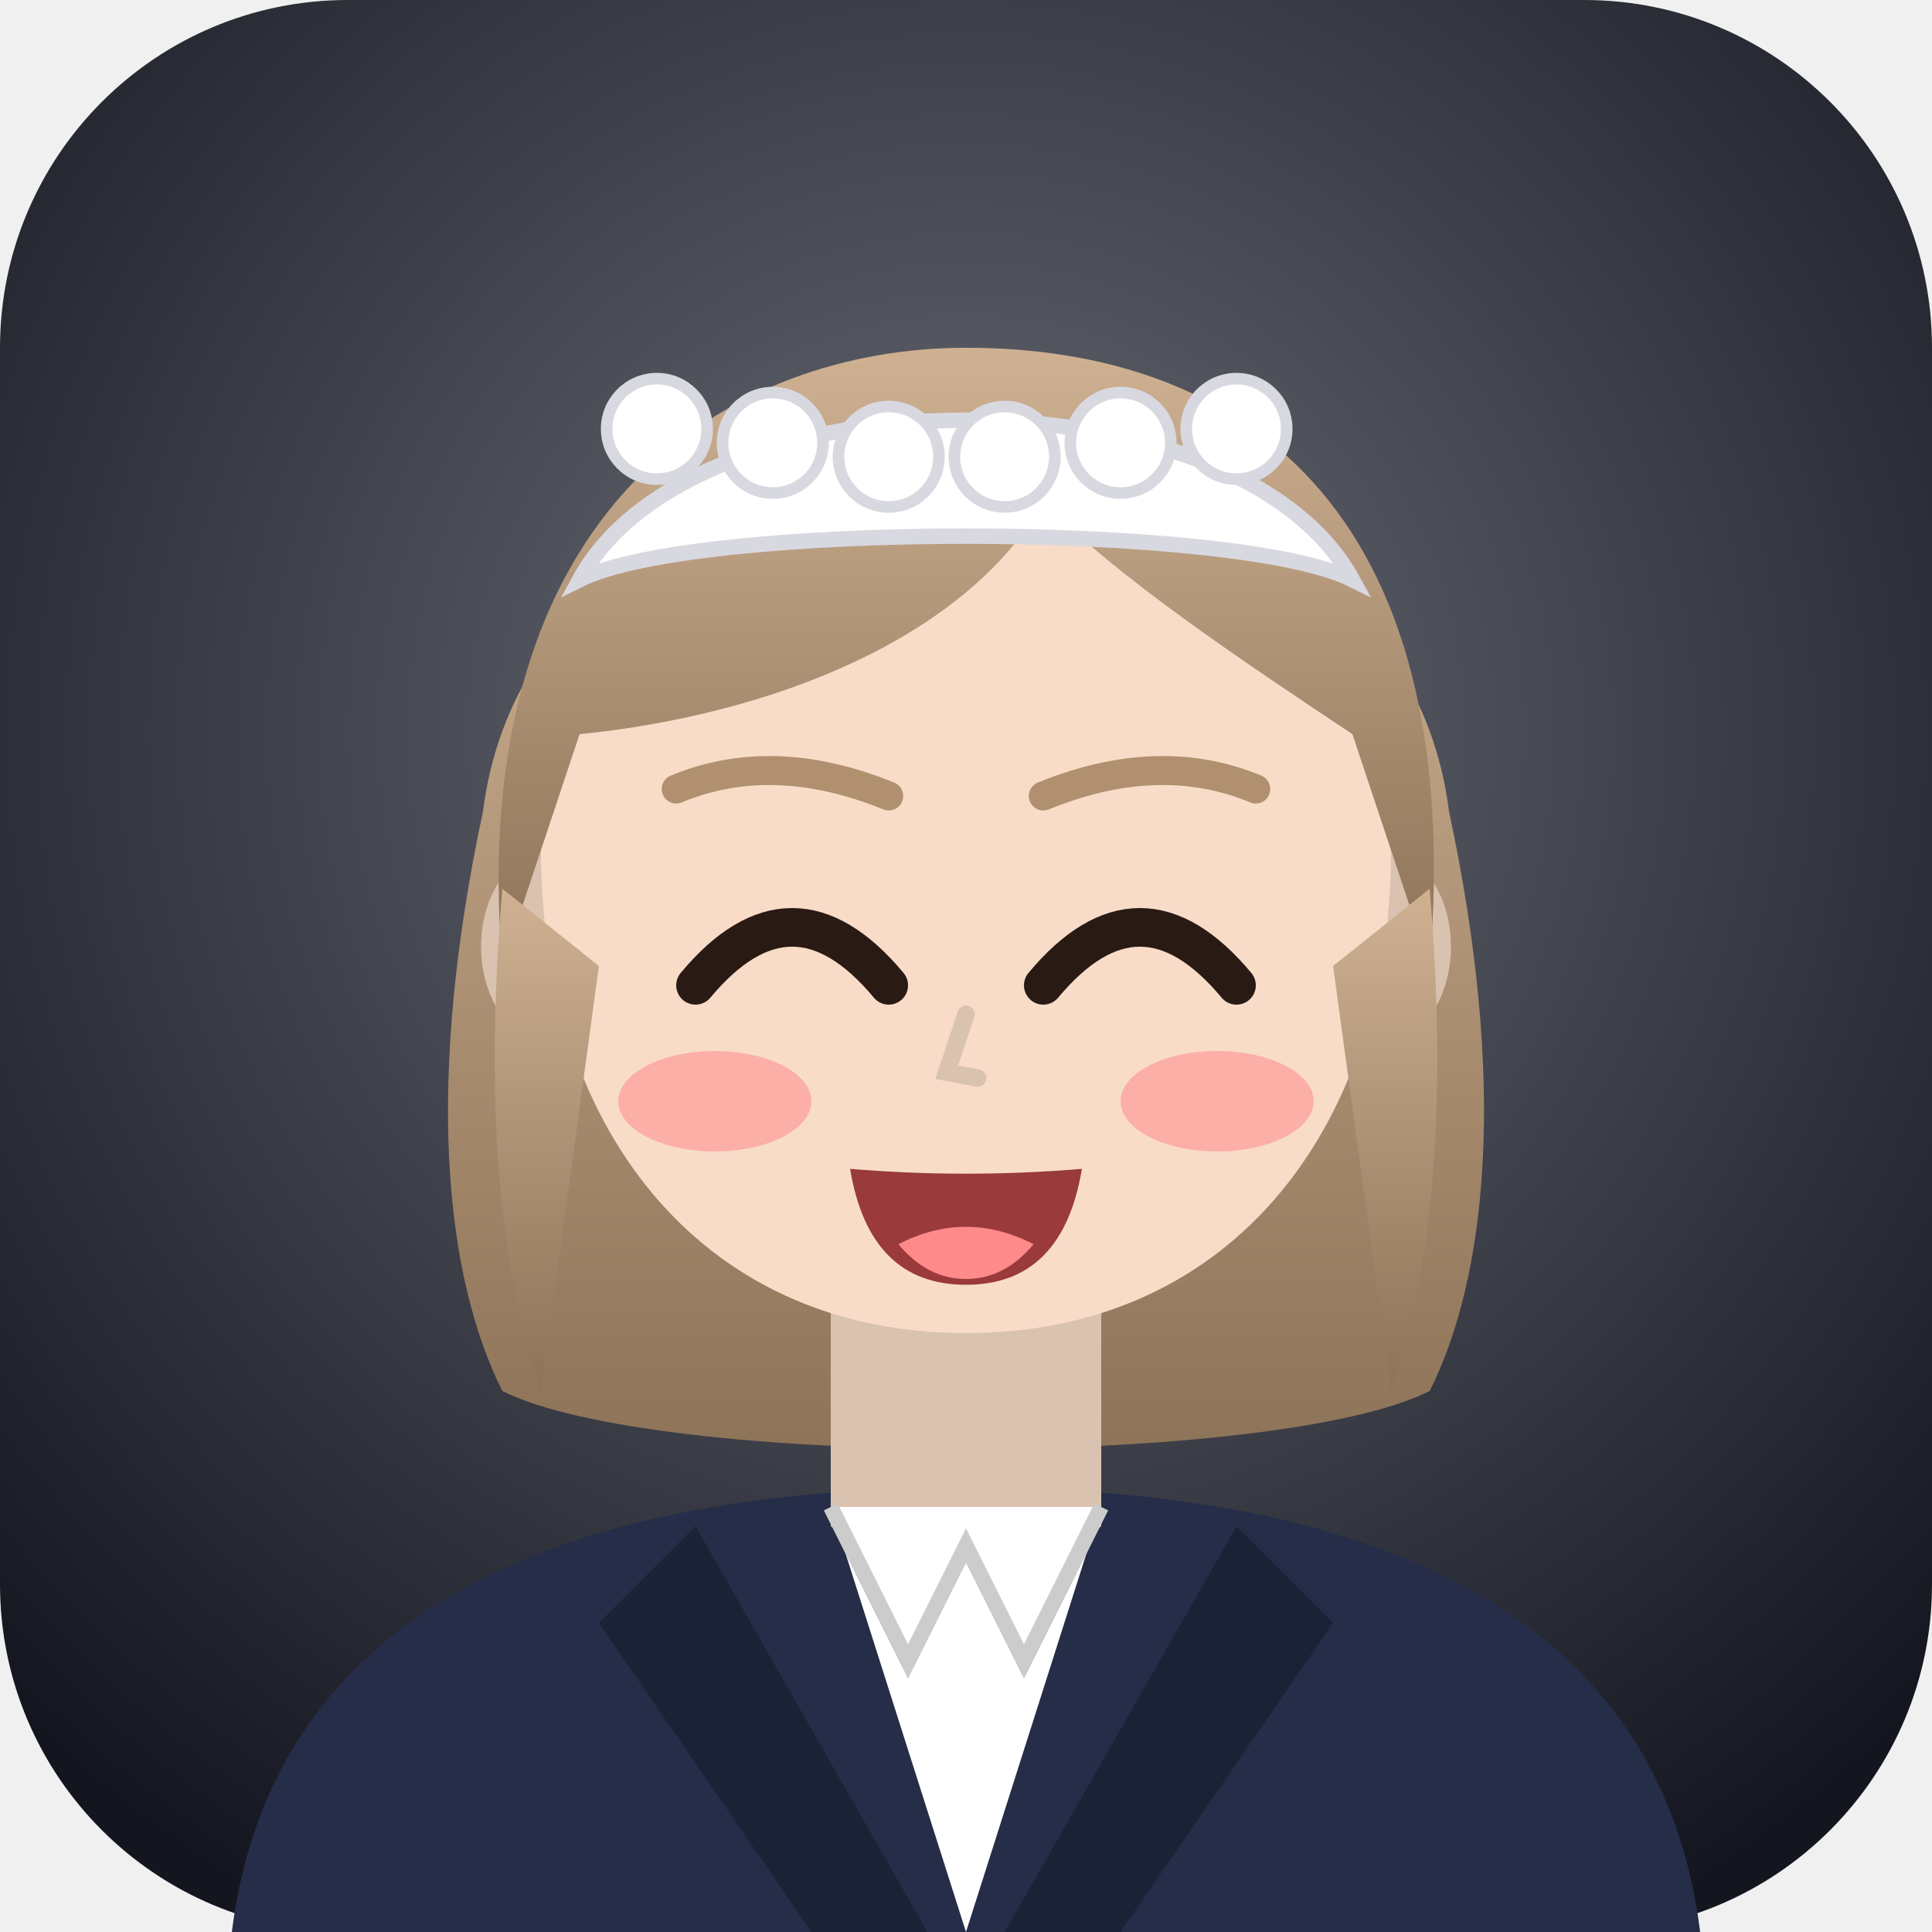
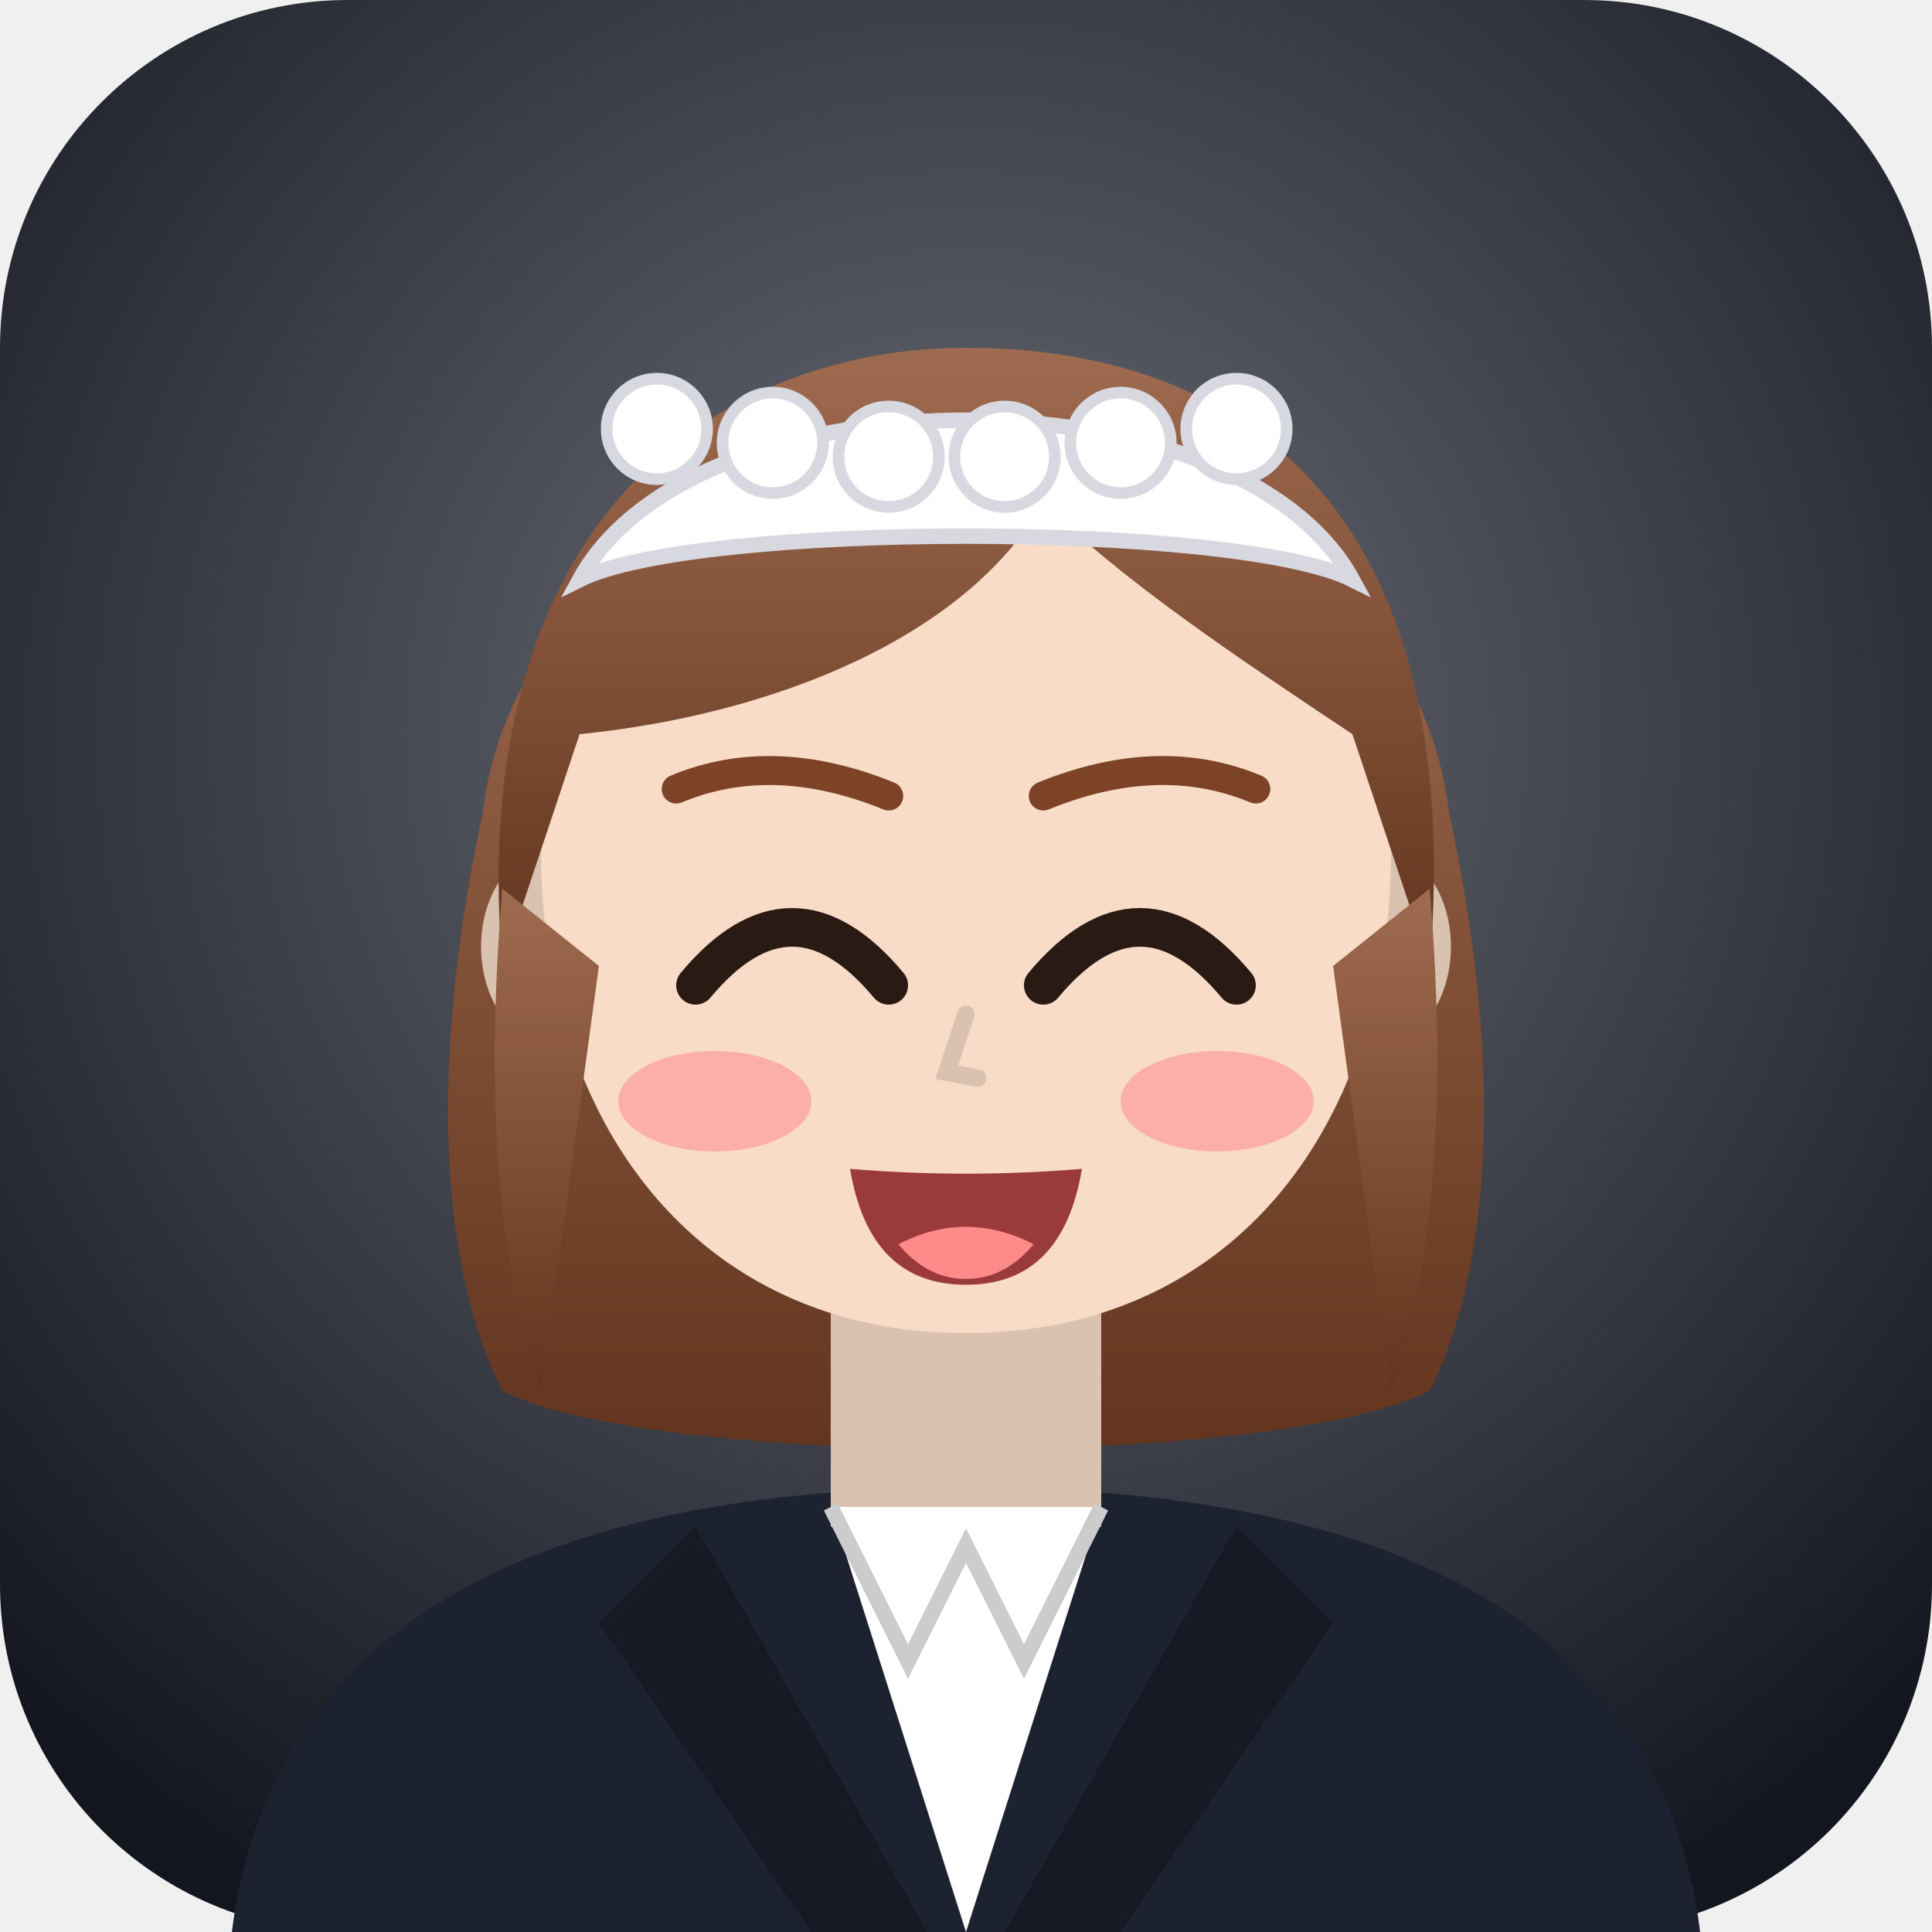
<svg xmlns="http://www.w3.org/2000/svg" class="oface" viewBox="0 0 100 100" width="256" height="256">
  <defs>
    <radialGradient id="fb" cx="50%" cy="38%" r="70%">
      <stop offset="0" stop-color="#6c6f78" />
      <stop offset="1" stop-color="#13161f" />
    </radialGradient>
    <linearGradient id="fh" x1="0" y1="0" x2="0" y2="1">
-       <stop offset="0" stop-color="#cfb192" />
-       <stop offset="1" stop-color="#8d7358" />
+       <stop offset="0" stop-color="#9f6b50" />
+       <stop offset="1" stop-color="#63351e" />
    </linearGradient>
  </defs>
  <rect width="100" height="100" rx="18" fill="url(#fb)" />
  <path d="M25 42 C22 56 23 66 26 72 C34 76 66 76 74 72 C77 66 78 56 75 42 C72 18 28 18 25 42 Z" fill="url(#fh)" />
-   <path d="M12 100 C14 84 28 77 50 77 C72 77 86 84 88 100 Z" fill="#252d48" />
+   <path d="M12 100 C14 84 28 77 50 77 C72 77 86 84 88 100 Z" fill="#1d2230" />
  <path d="M43 62 L57 62 L57 79 C53 82 47 82 43 79 Z" fill="#dac2b0" />
  <path d="M43 78 L50 100 L57 78 Z" fill="#ffffff" />
  <path d="M43 78 L47 86 L50 80 L53 86 L57 78" fill="#ffffff" stroke="#cccccc" stroke-width=".8" />
-   <path d="M36 79 L48 100 L42 100 L31 84 Z M64 79 L52 100 L58 100 L69 84 Z" fill="#1c2236" />
+   <path d="M36 79 L48 100 L42 100 L31 84 Z M64 79 L52 100 L58 100 L69 84 Z" fill="#161a24" />
  <ellipse cx="28.5" cy="49" rx="3.6" ry="5" fill="#dac2b0" />
  <ellipse cx="71.5" cy="49" rx="3.6" ry="5" fill="#dac2b0" />
  <path d="M28 44 C28 26 38 21 50 21 C62 21 72 26 72 44 C72 58 64 69 50 69 C36 69 28 58 28 44 Z" fill="#f8dcc8" />
  <ellipse cx="37" cy="57" rx="5" ry="2.6" fill="#ff8a8a" opacity="0.55" />
  <ellipse cx="63" cy="57" rx="5" ry="2.6" fill="#ff8a8a" opacity="0.55" />
  <path d="M36 51 Q41 45 46 51" stroke="#2a1a14" stroke-width="2" fill="none" stroke-linecap="round" />
  <path d="M54 51 Q59 45 64 51" stroke="#2a1a14" stroke-width="2" fill="none" stroke-linecap="round" />
-   <path d="M35 40.84 Q40 38.76 46 41.2" stroke="#b0906e" stroke-width="1.5" fill="none" stroke-linecap="round" />
-   <path d="M54 41.2 Q60 38.76 65 40.84" stroke="#b0906e" stroke-width="1.5" fill="none" stroke-linecap="round" />
+   <path d="M35 40.84 Q40 38.76 46 41.2" stroke="#7c4326" stroke-width="1.5" fill="none" stroke-linecap="round" />
+   <path d="M54 41.2 Q60 38.76 65 40.84" stroke="#7c4326" stroke-width="1.5" fill="none" stroke-linecap="round" />
  <path d="M50 52.5 l-1 3 l1.6 .3" stroke="#dac2b0" stroke-width=".9" fill="none" stroke-linecap="round" />
  <path d="M44 60.5 Q50 61 56 60.5 Q55 66.5 50 66.5 Q45 66.5 44 60.5 Z" fill="#9a3a3a" />
  <path d="M46.5 64.4 Q50 62.6 53.5 64.4 Q52 66.2 50 66.2 Q48 66.2 46.5 64.4 Z" fill="#ff8a8a" />
  <path d="M26 50 C24 26 38 18 50 18 C64 18 76 26 74 50 L70 38 C64 34 58 30 54 26 C50 33 40 37 30 38 Z" fill="url(#fh)" />
  <path d="M26 46 C25 58 26 66 28 72 L31 50 Z M74 46 C75 58 74 66 72 72 L69 50 Z" fill="url(#fh)" />
  <path d="M30 30 C36 19 64 19 70 30 C64 27 36 27 30 30 Z" fill="#ffffff" stroke="#d8d8e0" stroke-width=".8" />
  <circle cx="34" cy="22.2" r="2.6" fill="#ffffff" stroke="#d8d8e0" stroke-width=".6" />
  <circle cx="40" cy="22.92" r="2.6" fill="#ffffff" stroke="#d8d8e0" stroke-width=".6" />
  <circle cx="46" cy="23.64" r="2.6" fill="#ffffff" stroke="#d8d8e0" stroke-width=".6" />
  <circle cx="52" cy="23.64" r="2.6" fill="#ffffff" stroke="#d8d8e0" stroke-width=".6" />
  <circle cx="58" cy="22.92" r="2.6" fill="#ffffff" stroke="#d8d8e0" stroke-width=".6" />
  <circle cx="64" cy="22.2" r="2.6" fill="#ffffff" stroke="#d8d8e0" stroke-width=".6" />
</svg>
